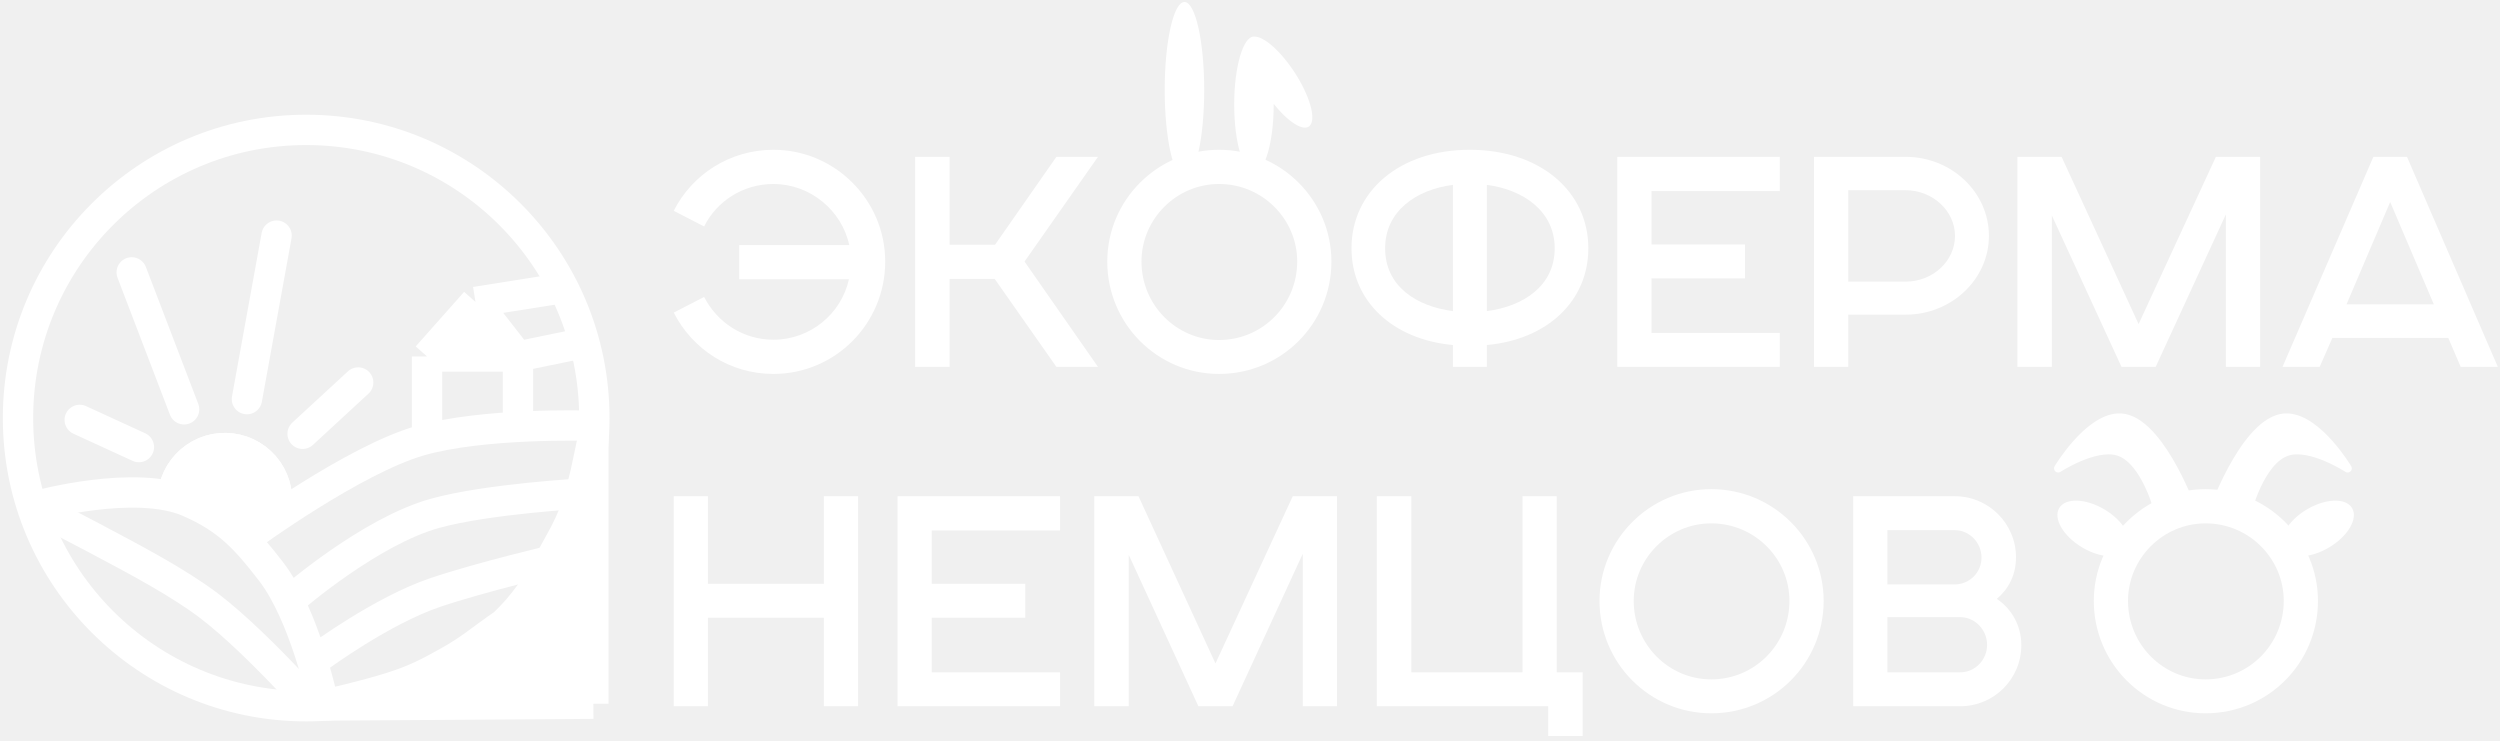
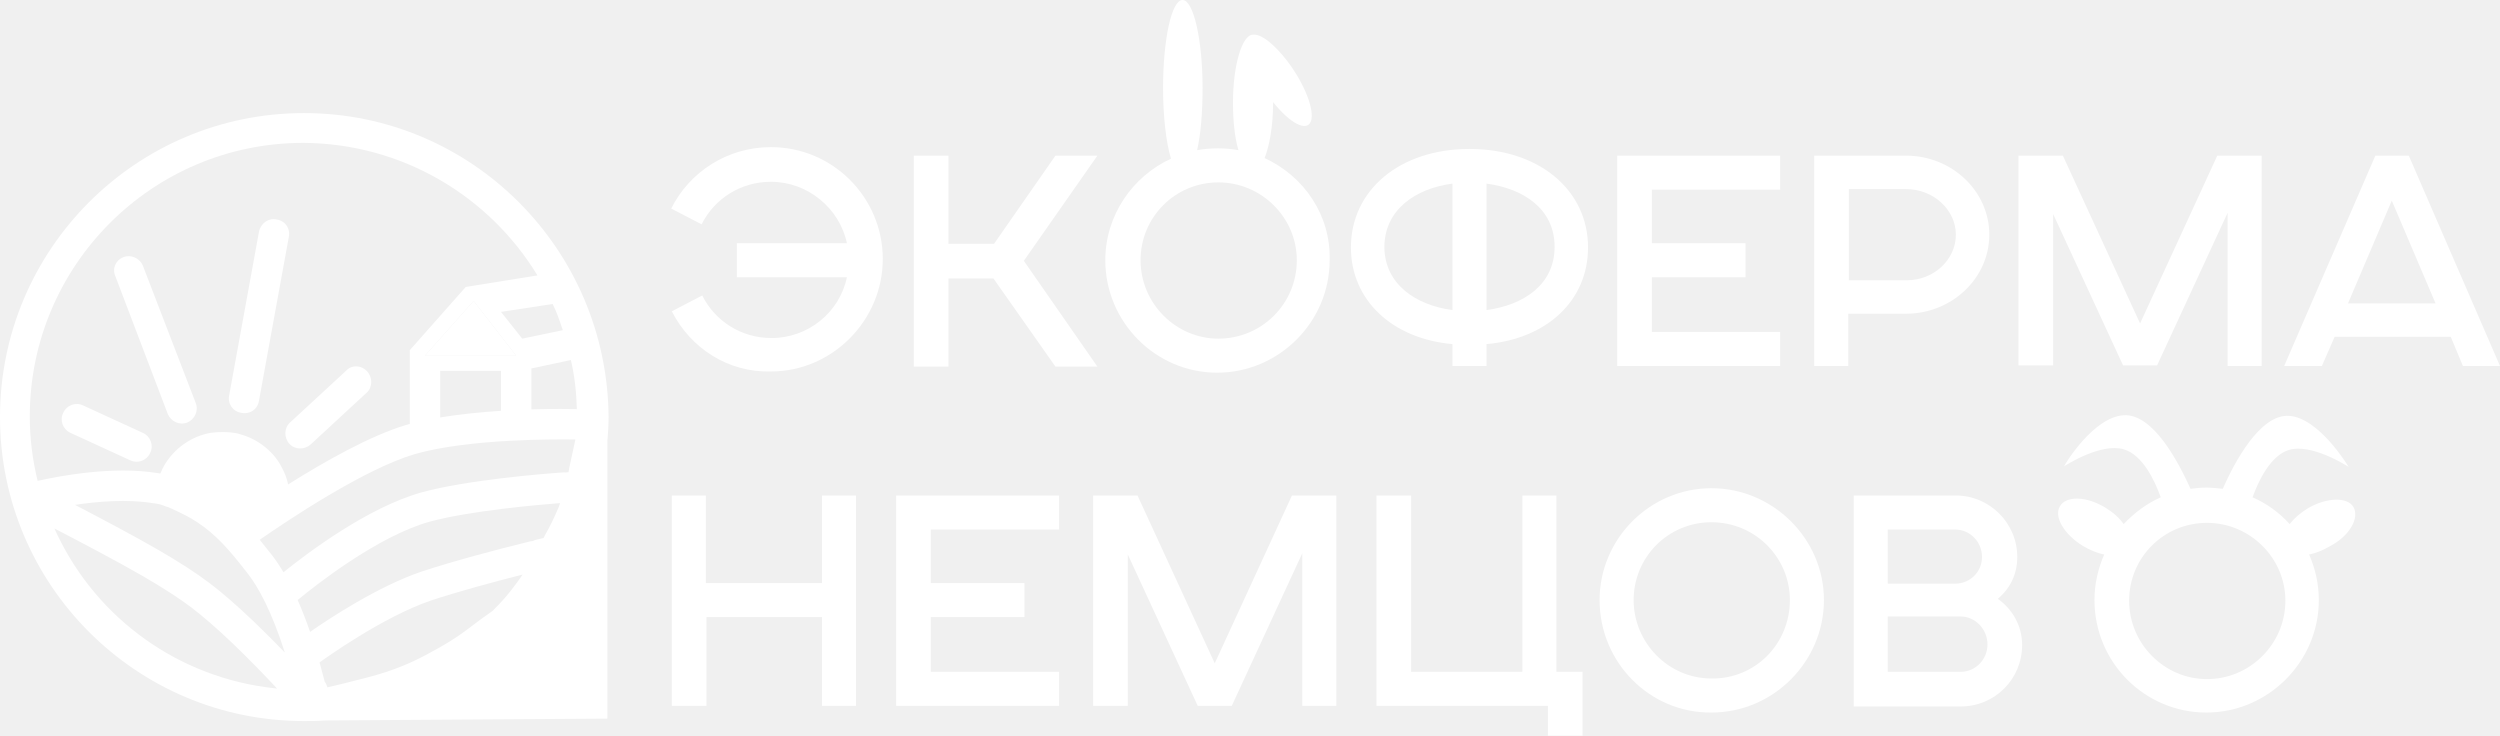
- <svg xmlns="http://www.w3.org/2000/svg" viewBox="0 0 412 122" fill="none">
-   <path fill-rule="evenodd" clip-rule="evenodd" d="M206.65 28.421C204.853 28.421 203.396 23.407 203.396 17.221C203.396 11.036 204.853 6.022 206.65 6.022C206.707 6.022 206.763 6.027 206.818 6.037C208.096 6.069 210.173 7.655 212.228 10.342C215.095 14.089 216.833 18.557 216.11 20.322C215.411 22.027 212.674 20.587 209.905 17.111C209.905 17.148 209.905 17.184 209.905 17.221C209.905 23.407 208.448 28.421 206.65 28.421Z" fill="white" />
-   <ellipse cx="195.198" cy="14.819" rx="3.255" ry="14.49" fill="white" />
-   <ellipse cx="381.999" cy="87.088" rx="3.628" ry="6.549" transform="rotate(-120.892 381.999 87.0879)" fill="white" />
-   <ellipse cx="3.628" cy="6.549" rx="3.628" ry="6.549" transform="matrix(0.513418 -0.858138 -0.858138 -0.513418 348.739 93.5634)" fill="white" />
-   <path d="M376.361 99.034C376.361 92.035 370.625 86.251 363.48 86.251C356.432 86.251 350.697 92.035 350.697 99.034C350.697 106.179 356.432 111.963 363.48 111.963C370.625 111.963 376.361 106.179 376.361 99.034ZM345.059 99.034C345.059 88.924 353.322 80.612 363.48 80.612C373.736 80.612 381.999 88.924 381.999 99.034C381.999 109.29 373.736 117.552 363.48 117.552C353.322 117.552 345.059 109.29 345.059 99.034Z" fill="white" />
-   <path d="M305.407 116.386V81.779H322.176C327.717 81.779 332.237 86.299 332.237 91.84C332.237 94.757 331.022 97.041 329.078 98.694C331.508 100.346 333.112 103.068 333.112 106.325C333.112 111.914 328.592 116.386 323.051 116.386H305.407ZM311.046 110.796H323.051C325.481 110.796 327.474 108.755 327.474 106.276C327.474 103.797 325.481 101.707 323.051 101.707H311.046V110.796ZM311.046 96.312H322.128C324.558 96.312 326.551 94.368 326.551 91.889C326.551 89.41 324.558 87.368 322.128 87.368H311.046V96.312Z" fill="white" />
-   <path d="M294.9 99.034C294.9 92.035 289.164 86.251 282.019 86.251C274.972 86.251 269.236 92.035 269.236 99.034C269.236 106.179 274.972 111.963 282.019 111.963C289.164 111.963 294.9 106.179 294.9 99.034ZM263.598 99.034C263.598 88.924 271.861 80.612 282.019 80.612C292.275 80.612 300.538 88.924 300.538 99.034C300.538 109.29 292.275 117.552 282.019 117.552C271.861 117.552 263.598 109.29 263.598 99.034Z" fill="white" />
-   <path d="M226.899 116.386V81.779H232.586V110.796H250.91V81.779H256.548V110.796H260.825V121.295H255.139V116.386H226.899Z" fill="white" />
-   <path d="M180.333 116.386V81.779H187.624L200.31 109.338L213.045 81.779H220.335V116.386H214.697V91.257L203.129 116.386H197.491L186.02 91.451V116.386H180.333Z" fill="white" />
-   <path d="M147.914 116.386V81.779H174.695V87.417H153.552V96.215H168.96V101.804H153.552V110.796H174.695V116.386H147.914Z" fill="white" />
-   <path d="M111.032 116.386V81.779H116.671V96.215H135.772V81.779H141.411V116.386H135.772V101.804H116.671V116.386H111.032Z" fill="white" />
-   <path d="M376.16 60.457L391.131 25.85H396.672L411.642 60.457H405.518L403.476 55.694H384.375L382.285 60.457H376.16ZM386.708 50.153H401.095L393.901 33.287L386.708 50.153Z" fill="white" />
-   <path d="M332.463 60.457V25.85H339.754L352.44 53.41L365.175 25.85H372.465V60.457H366.827V35.328L355.259 60.457H349.621L338.15 35.523V60.457H332.463Z" fill="white" />
-   <path d="M298.951 60.457V25.85H314.067C321.553 25.85 327.774 31.634 327.774 38.877C327.774 46.022 321.601 51.854 314.067 51.854H304.589V60.457H298.951ZM304.589 46.41H314.067C318.539 46.41 322.185 43.008 322.185 38.877C322.185 34.745 318.491 31.343 314.019 31.343H304.589V46.41Z" fill="white" />
-   <path d="M266.531 60.457V25.85H293.313V31.488H272.17V40.286H287.578V45.876H272.17V54.868H293.313V60.457H266.531Z" fill="white" />
-   <path d="M239.447 60.457V56.861C229.434 55.937 222.727 49.57 222.727 40.918C222.727 31.488 230.698 24.684 242.218 24.684C253.737 24.684 261.757 31.488 261.757 40.918C261.757 49.57 255.049 55.937 245.037 56.861V60.457H239.447ZM239.447 51.271V30.468C233.372 31.245 228.268 34.794 228.268 40.918C228.268 47.139 233.372 50.493 239.447 51.271ZM245.037 30.468V51.271C251.015 50.493 256.216 47.139 256.216 40.918C256.216 34.794 251.015 31.245 245.037 30.468Z" fill="white" />
-   <path d="M213.78 43.105C213.78 36.106 208.045 30.322 200.9 30.322C193.852 30.322 188.116 36.106 188.116 43.105C188.116 50.25 193.852 56.034 200.9 56.034C208.045 56.034 213.78 50.25 213.78 43.105ZM182.478 43.105C182.478 32.995 190.741 24.684 200.9 24.684C211.155 24.684 219.418 32.995 219.418 43.105C219.418 53.361 211.155 61.624 200.9 61.624C190.741 61.624 182.478 53.361 182.478 43.105Z" fill="white" />
-   <path d="M150.809 60.457V25.85H156.496V40.335H163.981L174.091 25.85H180.944L168.842 43.105L180.944 60.457H174.091L163.932 45.973H156.496V60.457H150.809Z" fill="white" />
-   <path d="M111.032 51.514L116.039 48.938C118.177 53.118 122.455 55.986 127.461 55.986C133.488 55.986 138.64 51.757 139.904 46.022H121.823V40.383H139.953C138.738 34.696 133.537 30.322 127.461 30.322C122.455 30.322 118.129 33.141 116.039 37.321L111.032 34.745C114.046 28.767 120.267 24.684 127.461 24.684C137.62 24.684 145.882 32.995 145.882 43.105C145.882 53.361 137.62 61.624 127.461 61.624C120.267 61.624 114.095 57.541 111.032 51.514Z" fill="white" />
-   <path d="M365.064 83.391C365.064 83.391 370.554 68.432 377.059 68.816C382.093 69.113 386.892 77.184 386.892 77.184C386.892 77.184 380.89 73.274 377.059 74.395C372.397 75.759 370.224 84.786 370.224 84.786L365.064 83.391Z" fill="white" stroke="white" stroke-width="1.37" stroke-linejoin="round" />
-   <path d="M361.019 83.391C361.019 83.391 355.53 68.432 349.025 68.816C343.991 69.113 339.192 77.184 339.192 77.184C339.192 77.184 345.194 73.274 349.025 74.395C353.686 75.759 355.859 84.786 355.859 84.786L361.019 83.391Z" fill="white" stroke="white" stroke-width="1.37" stroke-linejoin="round" />
-   <path d="M41.166 88.284C41.166 88.284 58.32 75.759 69.206 72.632C79.638 69.635 96.889 70.154 96.889 70.154" stroke="white" stroke-width="5" stroke-linecap="round" stroke-linejoin="round" />
-   <path d="M48.247 98.601C48.247 98.601 60.959 87.57 71.693 84.595C80.398 82.183 96.109 81.33 96.109 81.33M52.63 108.225C52.63 108.225 62.934 100.626 71.693 97.656C79.225 95.102 91.835 92.147 91.835 92.147M53.169 115.314C53.169 115.314 50.185 101.328 44.67 94.179C40.436 88.692 37.473 85.485 31.118 82.719C22.291 78.876 6.17 83.339 6.17 83.339" stroke="white" stroke-width="5" stroke-linecap="round" stroke-linejoin="round" />
-   <path d="M45.192 85.254C45.585 84.115 45.734 82.907 45.631 81.708C45.528 80.508 45.174 79.343 44.592 78.289C44.011 77.235 43.215 76.314 42.255 75.587C41.295 74.859 40.194 74.341 39.021 74.067C37.849 73.791 36.632 73.766 35.449 73.99C34.266 74.215 33.144 74.686 32.154 75.372C31.164 76.058 30.33 76.944 29.704 77.972C29.078 79.001 28.675 80.15 28.521 81.344" stroke="white" stroke-width="5" />
-   <path d="M45.631 81.708C45.734 82.907 45.585 84.115 45.192 85.254L41.044 88.357L36.022 84.942L28.521 81.344C28.675 80.15 29.078 79.001 29.704 77.972C30.33 76.944 31.164 76.058 32.154 75.372C33.144 74.686 34.266 74.215 35.449 73.99C36.632 73.766 37.849 73.791 39.021 74.067C40.194 74.341 41.295 74.859 42.255 75.587C43.215 76.314 44.011 77.235 44.592 78.289C45.174 79.343 45.528 80.508 45.631 81.708Z" fill="white" stroke="white" stroke-width="5" />
-   <path d="M49.869 71.489L59.029 63.037M40.694 65.776L45.581 38.832M30.34 67.455L21.706 44.889M22.891 73.678L13.137 69.2" stroke="white" stroke-width="5" stroke-linecap="round" stroke-linejoin="round" />
-   <path d="M70.379 58.749H85.362L78.357 49.759L70.379 58.749Z" fill="white" />
-   <path d="M70.379 72.219C70.379 72.219 70.379 64.009 70.379 58.749M70.379 58.749C76.23 58.749 85.362 58.749 85.362 58.749M70.379 58.749C73.494 55.238 78.357 49.759 78.357 49.759M70.379 58.749H85.362M70.379 58.749L78.357 49.759M85.362 58.749V70.01M85.362 58.749L78.357 49.759M85.362 58.749L95.565 56.649M78.357 49.759L91.819 47.616" stroke="white" stroke-width="5" />
-   <path d="M50.457 115.212C50.457 115.212 46.243 110.51 41.355 105.843C39.035 103.629 36.564 101.422 34.319 99.731C31.977 97.966 29.038 96.125 26.147 94.45C20.234 91.023 8.862 85.195 8.862 85.195" stroke="white" stroke-width="5" stroke-linecap="round" />
-   <circle cx="50.457" cy="68.895" r="47.49" stroke="white" stroke-width="5" />
-   <path d="M52.961 116.27L97.785 115.972L83.006 102.823C79.445 105.25 77.653 106.941 73.888 109.037C70.455 110.949 68.464 111.986 64.725 113.196C60.284 114.632 52.961 116.27 52.961 116.27Z" fill="white" />
-   <path d="M97.785 115.972V71.878L96.513 77.884C96.513 77.884 95.541 82.086 94.54 84.65C93.509 87.287 92.647 88.646 91.297 91.135C89.85 93.803 89.143 95.381 87.35 97.83C85.824 99.916 84.861 101.023 83.006 102.823L97.785 115.972Z" fill="white" />
-   <path d="M97.785 115.971V71.878L96.513 77.884C96.513 77.884 95.541 82.086 94.54 84.65C93.509 87.287 92.647 88.646 91.297 91.135C89.85 93.803 89.143 95.381 87.35 97.83C85.824 99.916 84.861 101.023 83.006 102.823M97.785 115.971L52.961 116.27C52.961 116.27 60.284 114.632 64.725 113.196C68.464 111.986 70.455 110.949 73.888 109.037C77.653 106.941 79.445 105.25 83.006 102.823M97.785 115.971C97.785 115.971 88.427 107.701 83.006 102.823M97.785 115.971L83.006 102.823" stroke="white" stroke-width="5" />
+ <svg xmlns="http://www.w3.org/2000/svg" id="_Слой_1" data-name="Слой 1" viewBox="0 0 411.2 121">
+   <defs>
+     <style>
+       .cls-1, .cls-2 {
+         fill: #fff;
+       }
+ 
+       .cls-2 {
+         fill-rule: evenodd;
+       }
+     </style>
+   </defs>
+   <path class="cls-1" d="m208,26c.8-2,1.4-5.3,1.4-9.1v-.1c2.8,3.5,5.5,4.9,6.2,3.2.7-1.8-1-6.2-3.9-10-2.1-2.7-4.1-4.3-5.4-4.3h-.2c-1.8,0-3.3,5-3.3,11.2,0,3,.3,5.8.9,7.8-1.1-.2-2.2-.3-3.4-.3s-2.3.1-3.4.3c.6-2.6.9-6.2.9-10.2,0-8-1.5-14.5-3.3-14.5s-3.2,6.5-3.2,14.5c0,4.7.5,8.9,1.3,11.6-6.3,2.9-10.8,9.3-10.8,16.7,0,10.2,8.3,18.5,18.4,18.5s18.5-8.3,18.5-18.5c.2-7.4-4.2-13.8-10.7-16.8Zm-7.6,29.7c-7,0-12.8-5.8-12.8-12.9s5.7-12.8,12.8-12.8,12.9,5.8,12.9,12.8c0,7.2-5.8,12.9-12.9,12.9Z" />
+   <path class="cls-1" d="m387.1,83.4c-1-1.7-4.4-1.6-7.5.2-1.3.8-2.3,1.7-3,2.6-1.7-1.9-3.8-3.4-6.1-4.4,1-2.8,3-6.9,6-7.8,3.7-1.1,9.5,2.6,9.8,2.8-.1-.2-4.9-8.1-9.8-8.4-4.8-.3-9,7.7-10.9,12-.9-.1-1.8-.2-2.7-.2s-1.8.1-2.6.2c-1.9-4.2-6.1-12.4-11-12.1-5,.3-9.7,8.1-9.8,8.4.3-.2,6.1-3.9,9.8-2.8,3.1.9,5.1,5.1,6.1,7.9-2.3,1-4.4,2.6-6.1,4.4-.7-1-1.7-1.9-3-2.7-3.1-1.9-6.5-2-7.5-.2-1,1.7.7,4.6,3.8,6.5,1.2.7,2.4,1.2,3.5,1.4-1,2.3-1.6,4.8-1.6,7.5,0,10.3,8.3,18.5,18.4,18.5s18.5-8.3,18.5-18.5c0-2.7-.6-5.2-1.6-7.5,1.1-.2,2.3-.7,3.5-1.4,3.2-1.7,4.8-4.6,3.8-6.4Zm-24.1,28.3c-7,0-12.8-5.8-12.8-12.9s5.7-12.8,12.8-12.8,12.9,5.8,12.9,12.8c0,7.1-5.8,12.9-12.9,12.9Z" />
+   <path class="cls-1" d="m304.9,116.1v-34.6h16.8c5.5,0,10.1,4.5,10.1,10.1,0,2.9-1.2,5.2-3.2,6.9,2.4,1.7,4,4.4,4,7.6,0,5.6-4.5,10.1-10.1,10.1h-17.6v-.1Zm5.6-5.6h12c2.4,0,4.4-2,4.4-4.5s-2-4.6-4.4-4.6h-12v9.1Zm0-14.5h11.1c2.4,0,4.4-1.9,4.4-4.4s-2-4.5-4.4-4.5h-11.1v8.9Z" />
+   <path class="cls-1" d="m294.4,98.7c0-7-5.7-12.8-12.9-12.8s-12.8,5.8-12.8,12.8,5.7,12.9,12.8,12.9c7.2.1,12.9-5.7,12.9-12.9Zm-31.3,0c0-10.1,8.3-18.4,18.4-18.4s18.5,8.3,18.5,18.4-8.3,18.5-18.5,18.5c-10.1.1-18.4-8.2-18.4-18.5Z" />
+   <path class="cls-1" d="m226.4,116.1v-34.6h5.7v29h18.3v-29h5.6v29h4.3v10.5h-5.7v-4.9s-28.2,0-28.2,0Z" />
+   <path class="cls-1" d="m179.8,116.1v-34.6h7.3l12.7,27.6,12.7-27.6h7.3v34.6h-5.6v-25.1l-11.6,25.1h-5.6l-11.5-24.9v24.9s-5.7,0-5.7,0Z" />
+   <path class="cls-1" d="m147.4,116.1v-34.6h26.8v5.6h-21.1v8.8h15.4v5.6h-15.4v9h21.1v5.6s-26.8,0-26.8,0Z" />
+   <path class="cls-1" d="m110.5,116.1v-34.6h5.6v14.4h19.1v-14.4h5.6v34.6h-5.6v-14.6h-19v14.6s-5.7,0-5.7,0Z" />
+   <path class="cls-1" d="m375.7,60.2l15-34.6h5.5l15,34.6h-6.1l-2-4.8h-19.1l-2.1,4.8h-6.2Zm10.5-10.3h14.4l-7.2-16.9-7.2,16.9Z" />
+   <path class="cls-1" d="m332,60.2V25.6h7.3l12.7,27.6,12.7-27.6h7.3v34.6h-5.6v-25.2l-11.6,25.1h-5.6l-11.5-24.9v24.9h-5.7v.1Z" />
+   <path class="cls-1" d="m298.4,60.2V25.6h15.1c7.5,0,13.7,5.8,13.7,13s-6.2,13-13.7,13h-9.5v8.6h-5.6Zm5.7-14.1h9.5c4.5,0,8.1-3.4,8.1-7.5s-3.7-7.5-8.2-7.5h-9.4v15Z" />
+   <path class="cls-1" d="m266,60.2V25.6h26.8v5.6h-21.1v8.8h15.4v5.6h-15.4v9h21.1v5.6s-26.8,0-26.8,0Z" />
+   <path class="cls-1" d="m238.9,60.2v-3.6c-10-.9-16.7-7.3-16.7-15.9,0-9.4,8-16.2,19.5-16.2s19.5,6.8,19.5,16.2c0,8.7-6.7,15-16.7,15.9v3.6h-5.6Zm0-9.2v-20.8c-6.1.8-11.2,4.3-11.2,10.5.1,6.1,5.2,9.5,11.2,10.3Zm5.6-20.8v20.8c6-.8,11.2-4.1,11.2-10.4s-5.2-9.6-11.2-10.4Z" />
+   <path class="cls-1" d="m150.3,60.2V25.6h5.7v14.5h7.5l10.1-14.5h6.9l-12.1,17.3,12.1,17.4h-6.9l-10.2-14.5h-7.4v14.5h-5.7v-.1Z" />
+   <path class="cls-1" d="m110.5,51.2l5-2.6c2.1,4.2,6.4,7,11.4,7,6,0,11.2-4.2,12.4-10h-18.1v-5.6h18.1c-1.2-5.7-6.4-10.1-12.5-10.1-5,0-9.3,2.8-11.4,7l-5-2.6c3-6,9.2-10.1,16.4-10.1,10.2,0,18.4,8.3,18.4,18.4s-8.3,18.5-18.4,18.5c-7,.2-13.2-3.8-16.3-9.9Z" />
+   <path class="cls-2" d="m45.5,36.1c1.4.2,2.3,1.5,2,2.9l-4.9,26.9c-.2,1.4-1.5,2.3-2.9,2-1.4-.2-2.3-1.5-2-2.9l4.9-26.9c.3-1.4,1.6-2.3,2.9-2Zm-25.2,6.2c1.3-.5,2.7.2,3.2,1.4l8.7,22.6c.5,1.3-.2,2.7-1.4,3.2-1.3.5-2.7-.2-3.2-1.4l-8.6-22.6c-.6-1.3,0-2.7,1.3-3.2Zm40.1,18.8c.9,1,.9,2.6-.1,3.5l-9.2,8.5c-1,.9-2.6.9-3.5-.1s-.9-2.6.1-3.5l9.2-8.5c.9-1,2.5-1,3.5.1Zm-50,6.8c.6-1.3,2.1-1.8,3.3-1.2l9.8,4.5c1.3.6,1.8,2.1,1.2,3.3-.6,1.3-2.1,1.8-3.3,1.2l-9.8-4.5c-1.3-.6-1.8-2.1-1.2-3.3Z" />
+   <path class="cls-2" d="m52,113.5h-.1c.1.1.1,0,.1,0h0Z" />
+   <path class="cls-2" d="m50,18.6C22.4,18.6,0,41,0,68.6s22.4,50,50,50c1.2,0,2.3,0,3.5-.1l46.4-.3v-45.6c.1-1.3.2-2.6.2-4-.2-27.6-22.5-50-50.1-50Zm42.57,35.71l-6.67,1.39-3.5-4.4,8.5-1.3c.69,1.37,1.18,2.84,1.67,4.31Zm-22.67,4.19l8-9,7,9h-15Zm12.5,2.5v6.57c-3.23.21-6.72.55-10,1.09v-7.66h10ZM6.19,79.1c-.83-3.4-1.29-6.93-1.29-10.6,0-24.8,20.1-45,45-45,16.3.1,30.6,8.8,38.5,21.8l-11.8,1.9-9.2,10.4v12.13c-.21.06-.41.11-.61.17-5.91,1.76-13.5,6.07-19.4,9.78-.21-.99-.56-1.95-1.09-2.88-.7-1.4-1.8-2.6-3-3.5-1.3-1-2.7-1.6-4.2-2-1.5-.3-3.1-.3-4.5-.1-1.6.3-3,.9-4.3,1.8-1.3.9-2.4,2.1-3.2,3.4-.28.48-.52.98-.72,1.48-.14-.02-.28-.04-.43-.06-7.31-1.21-16.14.46-19.69,1.26-.02.01-.05.01-.07.02Zm38.91,34.1c-15.7-1.7-29-11.4-35.6-25.1-.2-.39-.37-.78-.54-1.17,3.71,1.92,10.47,5.47,14.54,7.83,3.26,1.89,5.92,3.61,7.92,5.11,1.91,1.45,4.21,3.44,6.82,5.93,2.95,2.82,5.68,5.68,7.33,7.45-.16-.01-.31-.03-.47-.05Zm-3.41-11.02c-2.75-2.62-5.19-4.74-7.26-6.3-2.16-1.63-4.99-3.46-8.42-5.45-3.83-2.22-9.82-5.38-13.68-7.39,3.72-.56,8.68-.98,12.85-.27.05,0,.1.01.14.01.66.08,1.22.22,1.7.42.06.03.14.05.21.08.12.05.29.11.48.15.06.03.11.05.16.08.16.07.31.14.47.2,1.57.74,2.93,1.38,4.09,2.18,3.06,2.01,5.23,4.45,8.39,8.54,1.59,2.06,3.79,5.89,6.03,12.9-1.49-1.54-3.27-3.34-5.16-5.15Zm43.21-6.18c-1.4,1.9-2.3,2.9-3.9,4.5-1.3.9-2.4,1.7-3.3,2.4-1.7,1.3-3.1,2.3-5.4,3.6-3.4,1.9-5.2,2.8-8.7,4-2.1.7-5,1.4-7.4,2-.9.23-1.69.39-2.36.55-.02-.08-.04-.16-.07-.24-.09-.27-.22-.51-.38-.73-.01-.05-.03-.11-.04-.17-.01-.04-.02-.09-.03-.13-.25-.97-.5-1.91-.76-2.82.96-.7,10.41-7.49,18.33-10.19,4.21-1.4,10.3-3.06,15.06-4.26-.3.47-.64.95-1.05,1.49Zm7-12.6c-.8,1.9-1.4,3.1-2.3,4.7-.05.14-.12.26-.19.39-.23.05-.65.14-1.21.28-.21.06-.41.13-.59.23-.17.01-.34.03-.5.07-5.04,1.23-12.72,3.26-17.82,4.96-7.15,2.44-15.06,7.66-18.29,9.9-.65-1.89-1.34-3.64-2.04-5.24,2.78-2.3,13.07-10.46,21.69-12.88,6.7-1.81,17.84-2.78,21.47-3.06-.08.23-.15.45-.22.65Zm1.7-6.3v.1c0,.09-.09.27-.09.46-.14.02-.3.04-.46.06-.17-.02-.35-.03-.53-.01-3.53.25-15.64,1.23-23.2,3.28-8.89,2.5-18.8,10-22.69,13.13-.6-1.01-1.22-1.93-1.85-2.75-.69-.89-1.38-1.75-2.06-2.59,4.58-3.18,17.17-11.62,25.47-14.08,8.95-2.58,23.59-2.46,26.45-2.41l-1.04,4.81Zm-6.2-9.77v-6.73l6.5-1.38c.6,2.56.91,5.28.98,8.07-1.02-.02-3.84-.06-7.48.04Z" />
+   <polygon class="cls-2" points="84.9 58.5 69.9 58.5 77.9 49.5 84.9 58.5" />
</svg>
